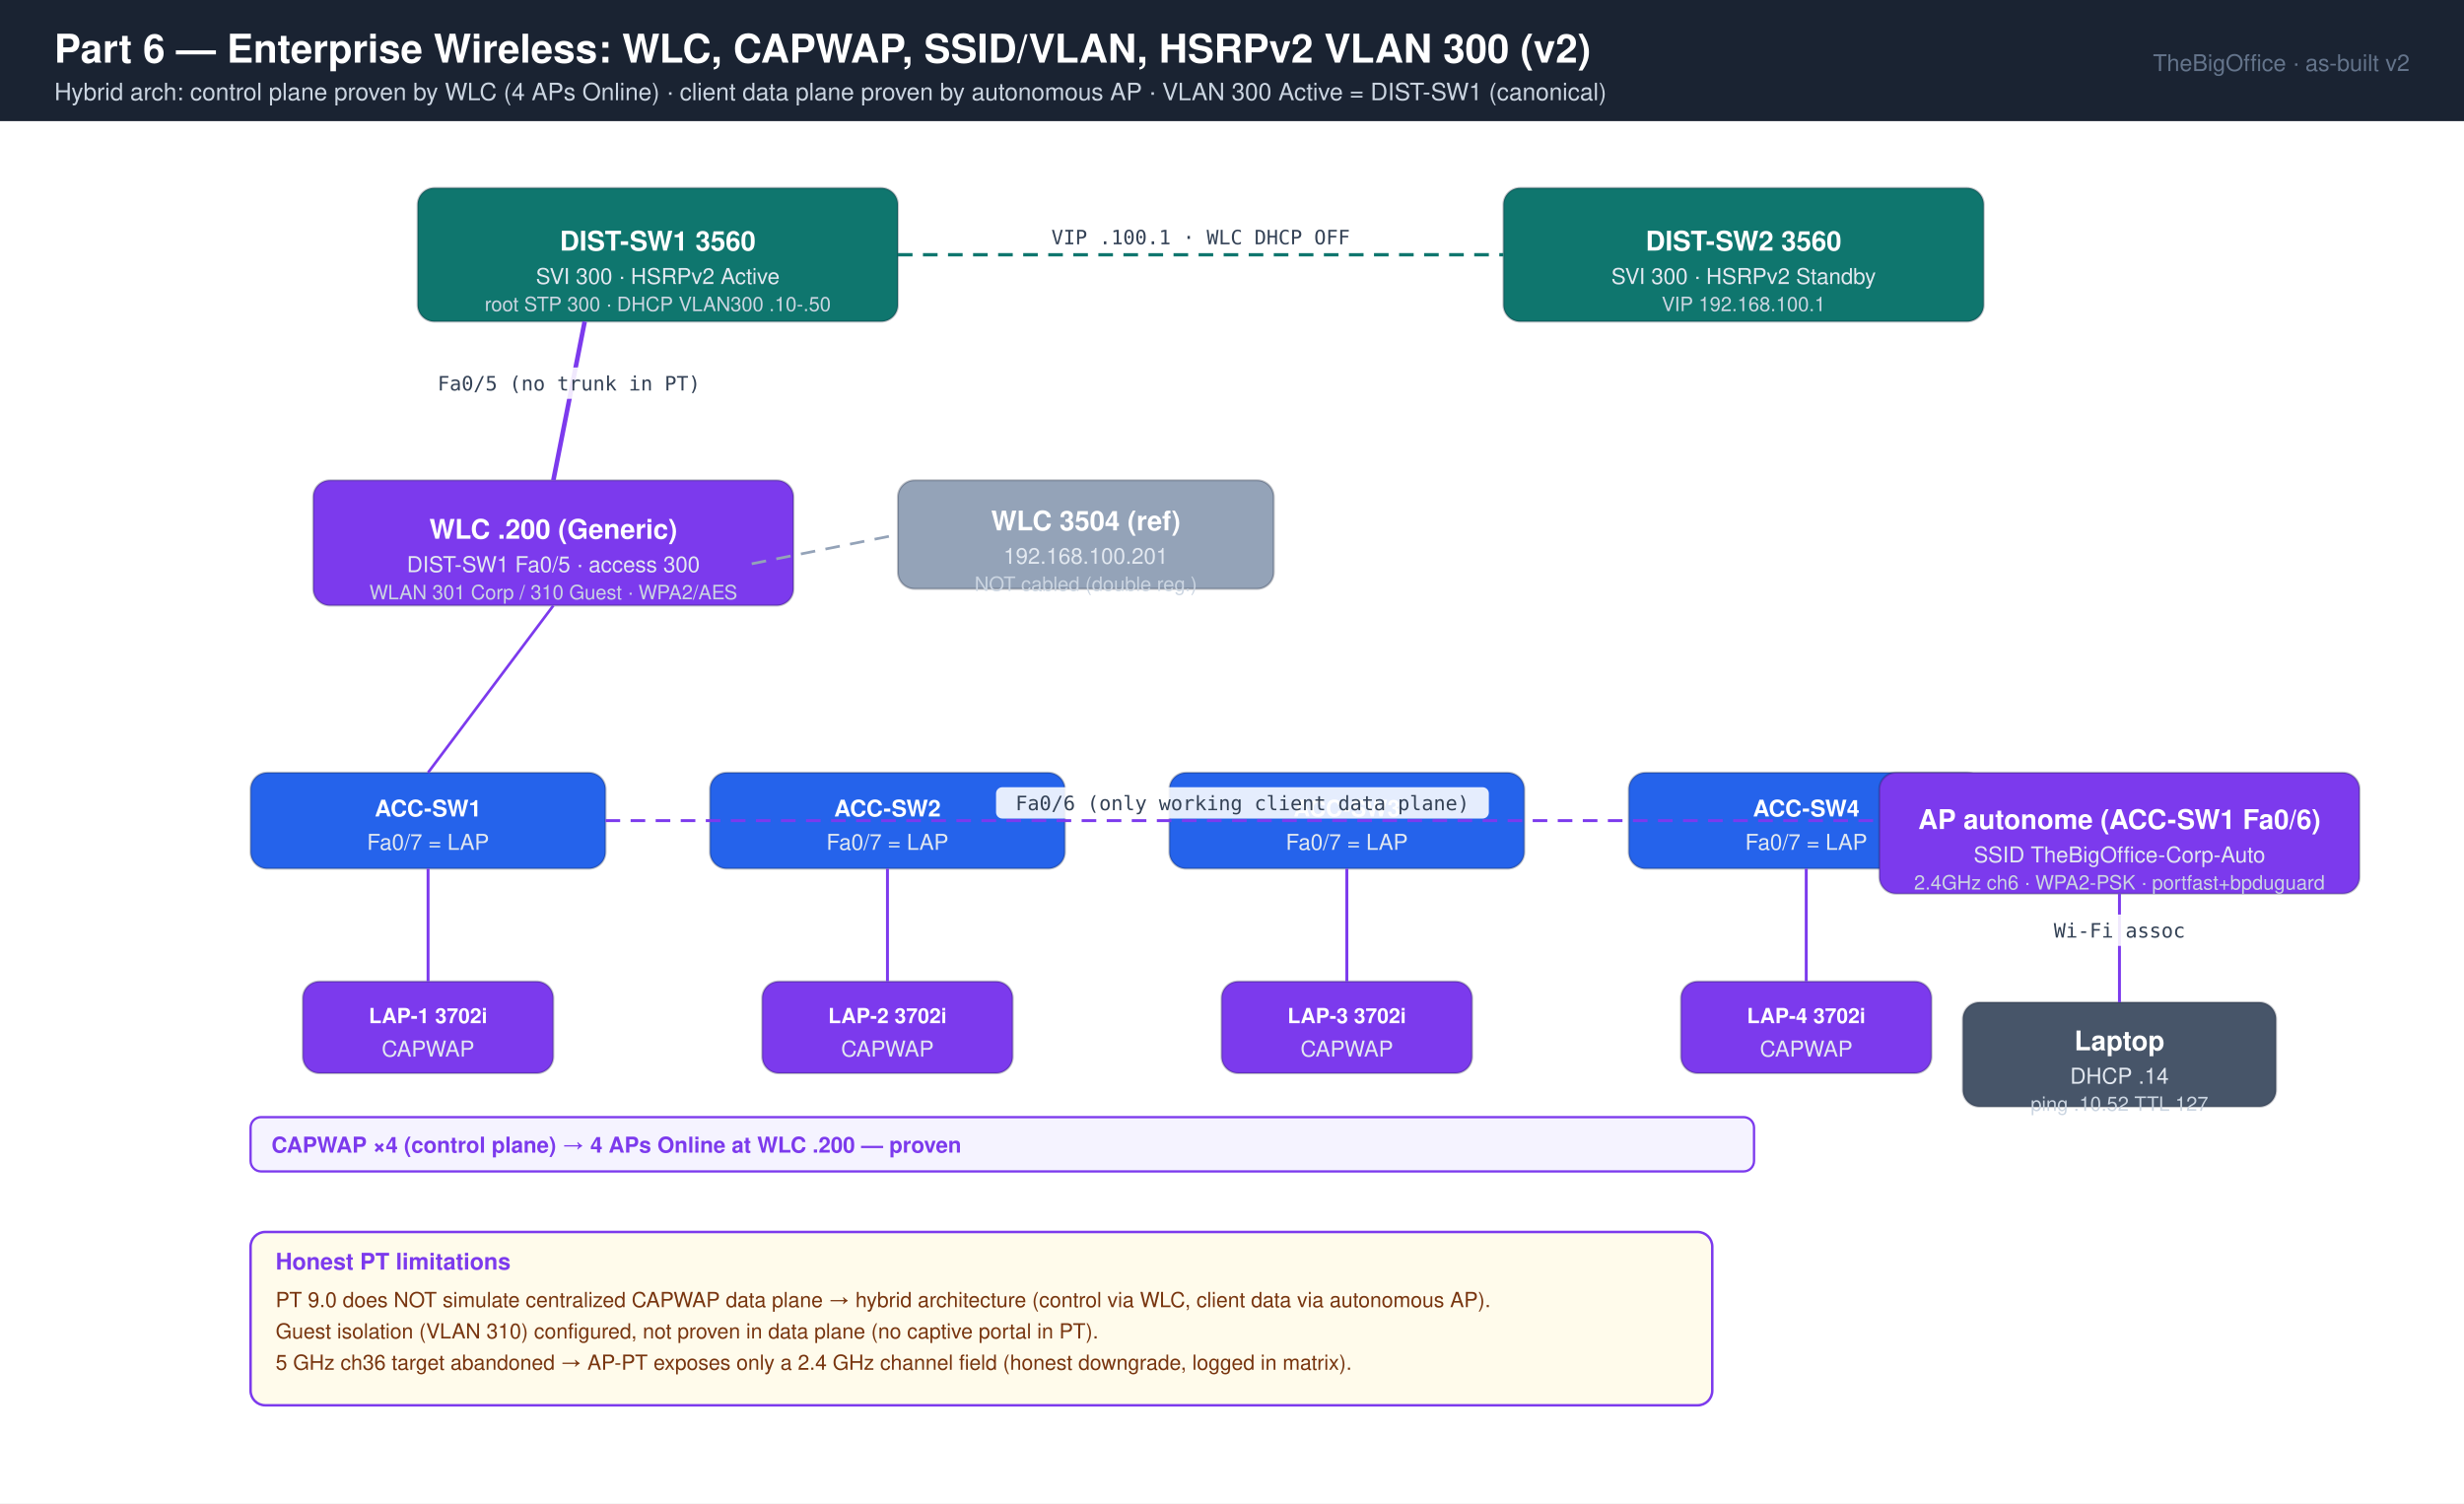
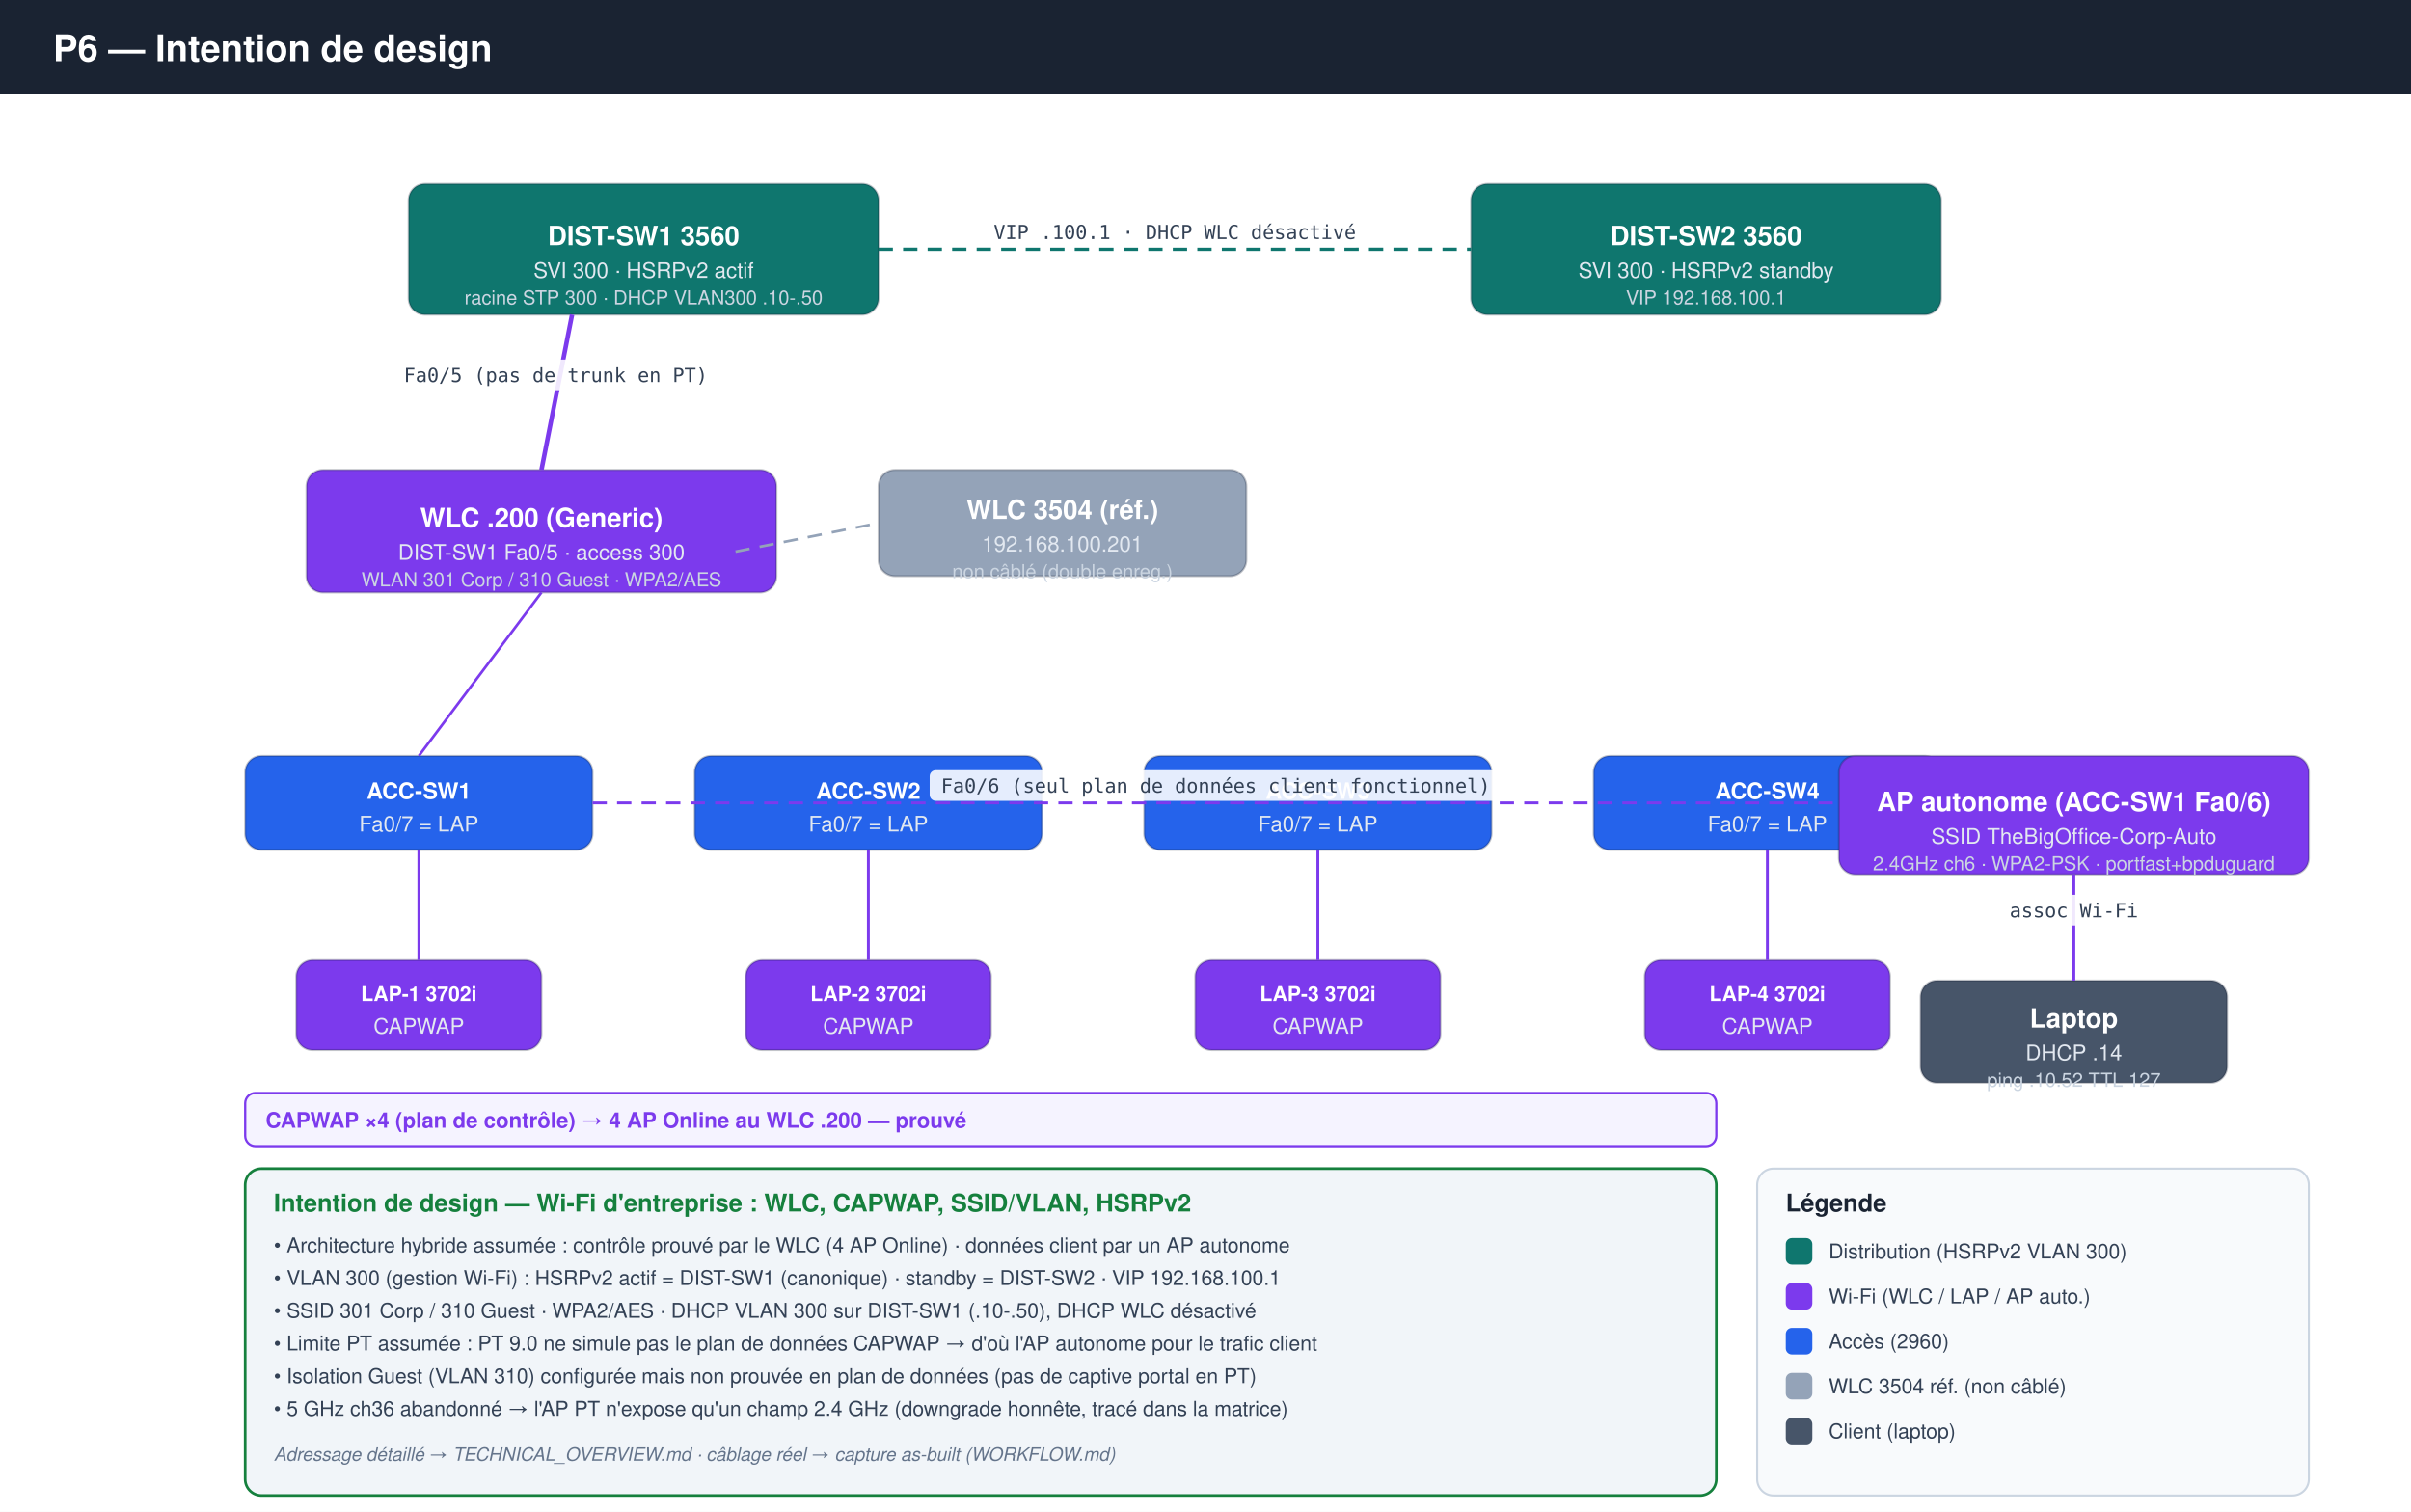
- <svg xmlns="http://www.w3.org/2000/svg" viewBox="0 0 1180 720">
-   <rect x="0" y="0" width="1180" height="720" fill="#ffffff" />
-   <rect x="0" y="0" width="1180" height="58" fill="#1a2332" />
-   <text x="26" y="30" fill="#ffffff" font-family="Segoe UI,Helvetica,Arial,sans-serif" font-size="19" font-weight="700">Part 6 — Enterprise Wireless: WLC, CAPWAP, SSID/VLAN, HSRPv2 VLAN 300 (v2)</text>
-   <text x="26" y="48" fill="#cbd5e1" font-family="Segoe UI,Helvetica,Arial,sans-serif" font-size="11.5">Hybrid arch: control plane proven by WLC (4 APs Online) · client data plane proven by autonomous AP · VLAN 300 Active = DIST-SW1 (canonical)</text>
-   <text x="1154" y="34" text-anchor="end" fill="#64748b" font-family="Segoe UI,Helvetica,Arial,sans-serif" font-size="11">TheBigOffice · as-built v2</text>
+ <svg xmlns="http://www.w3.org/2000/svg" viewBox="0 0 1180 740">
+   <rect x="0" y="0" width="1180" height="740" fill="#ffffff" />
+   <rect x="0" y="0" width="1180" height="46" fill="#1a2332" />
+   <text x="26" y="30" fill="#ffffff" font-family="Segoe UI,Helvetica,Arial,sans-serif" font-size="18" font-weight="700">P6 — Intention de design</text>
  <rect x="200" y="90" width="230" height="64" rx="8" fill="#0f766e" stroke="#0f172a" stroke-opacity="0.25" />
-   <text x="315.0" y="120.0" text-anchor="middle" fill="#ffffff" font-family="Segoe UI,Helvetica,Arial,sans-serif" font-size="13" font-weight="700">DIST-SW1 3560</text>
-   <text x="315.0" y="136.0" text-anchor="middle" fill="#e2e8f0" font-family="Segoe UI,Helvetica,Arial,sans-serif" font-size="10.5">SVI 300 · HSRPv2 Active</text>
-   <text x="315.0" y="149.0" text-anchor="middle" fill="#cbd5e1" font-family="Segoe UI,Helvetica,Arial,sans-serif" font-size="9.5">root STP 300 · DHCP VLAN300 .10-.50</text>
+   <text x="315" y="120" text-anchor="middle" fill="#ffffff" font-family="Segoe UI,Helvetica,Arial,sans-serif" font-size="13" font-weight="700">DIST-SW1 3560</text>
+   <text x="315" y="136" text-anchor="middle" fill="#e2e8f0" font-family="Segoe UI,Helvetica,Arial,sans-serif" font-size="10.5">SVI 300 · HSRPv2 actif</text>
+   <text x="315" y="149" text-anchor="middle" fill="#cbd5e1" font-family="Segoe UI,Helvetica,Arial,sans-serif" font-size="9.5">racine STP 300 · DHCP VLAN300 .10-.50</text>
  <rect x="720" y="90" width="230" height="64" rx="8" fill="#0f766e" stroke="#0f172a" stroke-opacity="0.25" />
-   <text x="835.0" y="120.0" text-anchor="middle" fill="#ffffff" font-family="Segoe UI,Helvetica,Arial,sans-serif" font-size="13" font-weight="700">DIST-SW2 3560</text>
-   <text x="835.0" y="136.0" text-anchor="middle" fill="#e2e8f0" font-family="Segoe UI,Helvetica,Arial,sans-serif" font-size="10.5">SVI 300 · HSRPv2 Standby</text>
-   <text x="835.0" y="149.0" text-anchor="middle" fill="#cbd5e1" font-family="Segoe UI,Helvetica,Arial,sans-serif" font-size="9.5">VIP 192.168.100.1</text>
+   <text x="835" y="120" text-anchor="middle" fill="#ffffff" font-family="Segoe UI,Helvetica,Arial,sans-serif" font-size="13" font-weight="700">DIST-SW2 3560</text>
+   <text x="835" y="136" text-anchor="middle" fill="#e2e8f0" font-family="Segoe UI,Helvetica,Arial,sans-serif" font-size="10.5">SVI 300 · HSRPv2 standby</text>
+   <text x="835" y="149" text-anchor="middle" fill="#cbd5e1" font-family="Segoe UI,Helvetica,Arial,sans-serif" font-size="9.5">VIP 192.168.100.1</text>
  <line x1="430" y1="122" x2="720" y2="122" stroke="#0f766e" stroke-width="1.6" stroke-dasharray="7 5" />
-   <rect x="496.0" y="106.0" width="158.0" height="15" rx="3" fill="#ffffff" fill-opacity="0.88" />
-   <text x="575.0" y="117.0" text-anchor="middle" fill="#334155" font-family="Consolas,Menlo,monospace" font-size="9.5">VIP .100.1 · WLC DHCP OFF</text>
+   <rect x="484" y="106" width="182" height="15" rx="3" fill="#ffffff" fill-opacity="0.88" />
+   <text x="575" y="117" text-anchor="middle" fill="#334155" font-family="Consolas,Menlo,monospace" font-size="9.5">VIP .100.1 · DHCP WLC désactivé</text>
  <rect x="150" y="230" width="230" height="60" rx="8" fill="#7c3aed" stroke="#0f172a" stroke-opacity="0.25" />
-   <text x="265.0" y="258.0" text-anchor="middle" fill="#ffffff" font-family="Segoe UI,Helvetica,Arial,sans-serif" font-size="13" font-weight="700">WLC .200 (Generic)</text>
-   <text x="265.0" y="274.0" text-anchor="middle" fill="#e2e8f0" font-family="Segoe UI,Helvetica,Arial,sans-serif" font-size="10.5">DIST-SW1 Fa0/5 · access 300</text>
-   <text x="265.0" y="287.0" text-anchor="middle" fill="#cbd5e1" font-family="Segoe UI,Helvetica,Arial,sans-serif" font-size="9.5">WLAN 301 Corp / 310 Guest · WPA2/AES</text>
+   <text x="265" y="258" text-anchor="middle" fill="#ffffff" font-family="Segoe UI,Helvetica,Arial,sans-serif" font-size="13" font-weight="700">WLC .200 (Generic)</text>
+   <text x="265" y="274" text-anchor="middle" fill="#e2e8f0" font-family="Segoe UI,Helvetica,Arial,sans-serif" font-size="10.5">DIST-SW1 Fa0/5 · access 300</text>
+   <text x="265" y="287" text-anchor="middle" fill="#cbd5e1" font-family="Segoe UI,Helvetica,Arial,sans-serif" font-size="9.5">WLAN 301 Corp / 310 Guest · WPA2/AES</text>
  <line x1="280" y1="154" x2="265" y2="230" stroke="#7c3aed" stroke-width="2.2" />
-   <rect x="202.5" y="176.0" width="140.0" height="15" rx="3" fill="#ffffff" fill-opacity="0.88" />
-   <text x="272.5" y="187.0" text-anchor="middle" fill="#334155" font-family="Consolas,Menlo,monospace" font-size="9.5">Fa0/5 (no trunk in PT)</text>
+   <rect x="202" y="176" width="140" height="15" rx="3" fill="#ffffff" fill-opacity="0.88" />
+   <text x="272" y="187" text-anchor="middle" fill="#334155" font-family="Consolas,Menlo,monospace" font-size="9.5">Fa0/5 (pas de trunk en PT)</text>
  <rect x="430" y="230" width="180" height="52" rx="8" fill="#94a3b8" stroke="#0f172a" stroke-opacity="0.25" />
-   <text x="520.0" y="254.0" text-anchor="middle" fill="#ffffff" font-family="Segoe UI,Helvetica,Arial,sans-serif" font-size="13" font-weight="700">WLC 3504 (ref)</text>
-   <text x="520.0" y="270.0" text-anchor="middle" fill="#e2e8f0" font-family="Segoe UI,Helvetica,Arial,sans-serif" font-size="10.5">192.168.100.201</text>
-   <text x="520.0" y="283.0" text-anchor="middle" fill="#cbd5e1" font-family="Segoe UI,Helvetica,Arial,sans-serif" font-size="9.5">NOT cabled (double reg.)</text>
+   <text x="520" y="254" text-anchor="middle" fill="#ffffff" font-family="Segoe UI,Helvetica,Arial,sans-serif" font-size="13" font-weight="700">WLC 3504 (réf.)</text>
+   <text x="520" y="270" text-anchor="middle" fill="#e2e8f0" font-family="Segoe UI,Helvetica,Arial,sans-serif" font-size="10.5">192.168.100.201</text>
+   <text x="520" y="283" text-anchor="middle" fill="#cbd5e1" font-family="Segoe UI,Helvetica,Arial,sans-serif" font-size="9.5">non câblé (double enreg.)</text>
  <line x1="360" y1="270" x2="430" y2="256" stroke="#94a3b8" stroke-width="1.3" stroke-dasharray="7 5" />
  <rect x="120" y="370" width="170" height="46" rx="8" fill="#2563eb" stroke="#0f172a" stroke-opacity="0.25" />
-   <text x="205.0" y="391.0" text-anchor="middle" fill="#ffffff" font-family="Segoe UI,Helvetica,Arial,sans-serif" font-size="11" font-weight="700">ACC-SW1</text>
-   <text x="205.0" y="407.0" text-anchor="middle" fill="#e2e8f0" font-family="Segoe UI,Helvetica,Arial,sans-serif" font-size="10.5">Fa0/7 = LAP</text>
+   <text x="205" y="391" text-anchor="middle" fill="#ffffff" font-family="Segoe UI,Helvetica,Arial,sans-serif" font-size="11" font-weight="700">ACC-SW1</text>
+   <text x="205" y="407" text-anchor="middle" fill="#e2e8f0" font-family="Segoe UI,Helvetica,Arial,sans-serif" font-size="10.5">Fa0/7 = LAP</text>
  <rect x="145" y="470" width="120" height="44" rx="8" fill="#7c3aed" stroke="#0f172a" stroke-opacity="0.25" />
-   <text x="205.0" y="490.0" text-anchor="middle" fill="#ffffff" font-family="Segoe UI,Helvetica,Arial,sans-serif" font-size="10" font-weight="700">LAP-1 3702i</text>
-   <text x="205.0" y="506.0" text-anchor="middle" fill="#e2e8f0" font-family="Segoe UI,Helvetica,Arial,sans-serif" font-size="10.5">CAPWAP</text>
+   <text x="205" y="490" text-anchor="middle" fill="#ffffff" font-family="Segoe UI,Helvetica,Arial,sans-serif" font-size="10" font-weight="700">LAP-1 3702i</text>
+   <text x="205" y="506" text-anchor="middle" fill="#e2e8f0" font-family="Segoe UI,Helvetica,Arial,sans-serif" font-size="10.5">CAPWAP</text>
  <line x1="205" y1="416" x2="205" y2="470" stroke="#7c3aed" stroke-width="1.4" />
  <rect x="340" y="370" width="170" height="46" rx="8" fill="#2563eb" stroke="#0f172a" stroke-opacity="0.25" />
-   <text x="425.0" y="391.0" text-anchor="middle" fill="#ffffff" font-family="Segoe UI,Helvetica,Arial,sans-serif" font-size="11" font-weight="700">ACC-SW2</text>
-   <text x="425.0" y="407.0" text-anchor="middle" fill="#e2e8f0" font-family="Segoe UI,Helvetica,Arial,sans-serif" font-size="10.5">Fa0/7 = LAP</text>
+   <text x="425" y="391" text-anchor="middle" fill="#ffffff" font-family="Segoe UI,Helvetica,Arial,sans-serif" font-size="11" font-weight="700">ACC-SW2</text>
+   <text x="425" y="407" text-anchor="middle" fill="#e2e8f0" font-family="Segoe UI,Helvetica,Arial,sans-serif" font-size="10.5">Fa0/7 = LAP</text>
  <rect x="365" y="470" width="120" height="44" rx="8" fill="#7c3aed" stroke="#0f172a" stroke-opacity="0.25" />
-   <text x="425.0" y="490.0" text-anchor="middle" fill="#ffffff" font-family="Segoe UI,Helvetica,Arial,sans-serif" font-size="10" font-weight="700">LAP-2 3702i</text>
-   <text x="425.0" y="506.0" text-anchor="middle" fill="#e2e8f0" font-family="Segoe UI,Helvetica,Arial,sans-serif" font-size="10.5">CAPWAP</text>
+   <text x="425" y="490" text-anchor="middle" fill="#ffffff" font-family="Segoe UI,Helvetica,Arial,sans-serif" font-size="10" font-weight="700">LAP-2 3702i</text>
+   <text x="425" y="506" text-anchor="middle" fill="#e2e8f0" font-family="Segoe UI,Helvetica,Arial,sans-serif" font-size="10.5">CAPWAP</text>
  <line x1="425" y1="416" x2="425" y2="470" stroke="#7c3aed" stroke-width="1.4" />
  <rect x="560" y="370" width="170" height="46" rx="8" fill="#2563eb" stroke="#0f172a" stroke-opacity="0.25" />
-   <text x="645.0" y="391.0" text-anchor="middle" fill="#ffffff" font-family="Segoe UI,Helvetica,Arial,sans-serif" font-size="11" font-weight="700">ACC-SW3</text>
-   <text x="645.0" y="407.0" text-anchor="middle" fill="#e2e8f0" font-family="Segoe UI,Helvetica,Arial,sans-serif" font-size="10.5">Fa0/7 = LAP</text>
+   <text x="645" y="391" text-anchor="middle" fill="#ffffff" font-family="Segoe UI,Helvetica,Arial,sans-serif" font-size="11" font-weight="700">ACC-SW3</text>
+   <text x="645" y="407" text-anchor="middle" fill="#e2e8f0" font-family="Segoe UI,Helvetica,Arial,sans-serif" font-size="10.5">Fa0/7 = LAP</text>
  <rect x="585" y="470" width="120" height="44" rx="8" fill="#7c3aed" stroke="#0f172a" stroke-opacity="0.25" />
-   <text x="645.0" y="490.0" text-anchor="middle" fill="#ffffff" font-family="Segoe UI,Helvetica,Arial,sans-serif" font-size="10" font-weight="700">LAP-3 3702i</text>
-   <text x="645.0" y="506.0" text-anchor="middle" fill="#e2e8f0" font-family="Segoe UI,Helvetica,Arial,sans-serif" font-size="10.5">CAPWAP</text>
+   <text x="645" y="490" text-anchor="middle" fill="#ffffff" font-family="Segoe UI,Helvetica,Arial,sans-serif" font-size="10" font-weight="700">LAP-3 3702i</text>
+   <text x="645" y="506" text-anchor="middle" fill="#e2e8f0" font-family="Segoe UI,Helvetica,Arial,sans-serif" font-size="10.5">CAPWAP</text>
  <line x1="645" y1="416" x2="645" y2="470" stroke="#7c3aed" stroke-width="1.4" />
  <rect x="780" y="370" width="170" height="46" rx="8" fill="#2563eb" stroke="#0f172a" stroke-opacity="0.25" />
-   <text x="865.0" y="391.0" text-anchor="middle" fill="#ffffff" font-family="Segoe UI,Helvetica,Arial,sans-serif" font-size="11" font-weight="700">ACC-SW4</text>
-   <text x="865.0" y="407.0" text-anchor="middle" fill="#e2e8f0" font-family="Segoe UI,Helvetica,Arial,sans-serif" font-size="10.5">Fa0/7 = LAP</text>
+   <text x="865" y="391" text-anchor="middle" fill="#ffffff" font-family="Segoe UI,Helvetica,Arial,sans-serif" font-size="11" font-weight="700">ACC-SW4</text>
+   <text x="865" y="407" text-anchor="middle" fill="#e2e8f0" font-family="Segoe UI,Helvetica,Arial,sans-serif" font-size="10.5">Fa0/7 = LAP</text>
  <rect x="805" y="470" width="120" height="44" rx="8" fill="#7c3aed" stroke="#0f172a" stroke-opacity="0.25" />
-   <text x="865.0" y="490.0" text-anchor="middle" fill="#ffffff" font-family="Segoe UI,Helvetica,Arial,sans-serif" font-size="10" font-weight="700">LAP-4 3702i</text>
-   <text x="865.0" y="506.0" text-anchor="middle" fill="#e2e8f0" font-family="Segoe UI,Helvetica,Arial,sans-serif" font-size="10.5">CAPWAP</text>
+   <text x="865" y="490" text-anchor="middle" fill="#ffffff" font-family="Segoe UI,Helvetica,Arial,sans-serif" font-size="10" font-weight="700">LAP-4 3702i</text>
+   <text x="865" y="506" text-anchor="middle" fill="#e2e8f0" font-family="Segoe UI,Helvetica,Arial,sans-serif" font-size="10.5">CAPWAP</text>
  <line x1="865" y1="416" x2="865" y2="470" stroke="#7c3aed" stroke-width="1.4" />
  <line x1="265" y1="290" x2="205" y2="370" stroke="#7c3aed" stroke-width="1.3" />
  <rect x="120" y="535" width="720" height="26" rx="5" fill="#f5f3ff" stroke="#7c3aed" stroke-width="1.1" />
-   <text x="130" y="552" text-anchor="start" fill="#7c3aed" font-family="Segoe UI,Helvetica,Arial,sans-serif" font-size="10.5" font-weight="700">CAPWAP ×4 (control plane) → 4 APs Online at WLC .200  —  proven</text>
+   <text x="130" y="552" fill="#7c3aed" font-family="Segoe UI,Helvetica,Arial,sans-serif" font-size="10.5" font-weight="700">CAPWAP ×4 (plan de contrôle) → 4 AP Online au WLC .200  —  prouvé</text>
  <rect x="900" y="370" width="230" height="58" rx="8" fill="#7c3aed" stroke="#0f172a" stroke-opacity="0.25" />
-   <text x="1015.0" y="397.0" text-anchor="middle" fill="#ffffff" font-family="Segoe UI,Helvetica,Arial,sans-serif" font-size="13" font-weight="700">AP autonome (ACC-SW1 Fa0/6)</text>
-   <text x="1015.0" y="413.0" text-anchor="middle" fill="#e2e8f0" font-family="Segoe UI,Helvetica,Arial,sans-serif" font-size="10.5">SSID TheBigOffice-Corp-Auto</text>
-   <text x="1015.0" y="426.0" text-anchor="middle" fill="#cbd5e1" font-family="Segoe UI,Helvetica,Arial,sans-serif" font-size="9.5">2.4GHz ch6 · WPA2-PSK · portfast+bpduguard</text>
+   <text x="1015" y="397" text-anchor="middle" fill="#ffffff" font-family="Segoe UI,Helvetica,Arial,sans-serif" font-size="13" font-weight="700">AP autonome (ACC-SW1 Fa0/6)</text>
+   <text x="1015" y="413" text-anchor="middle" fill="#e2e8f0" font-family="Segoe UI,Helvetica,Arial,sans-serif" font-size="10.5">SSID TheBigOffice-Corp-Auto</text>
+   <text x="1015" y="426" text-anchor="middle" fill="#cbd5e1" font-family="Segoe UI,Helvetica,Arial,sans-serif" font-size="9.5">2.4GHz ch6 · WPA2-PSK · portfast+bpduguard</text>
  <rect x="940" y="480" width="150" height="50" rx="8" fill="#475569" stroke="#0f172a" stroke-opacity="0.25" />
-   <text x="1015.0" y="503.0" text-anchor="middle" fill="#ffffff" font-family="Segoe UI,Helvetica,Arial,sans-serif" font-size="13" font-weight="700">Laptop</text>
-   <text x="1015.0" y="519.0" text-anchor="middle" fill="#e2e8f0" font-family="Segoe UI,Helvetica,Arial,sans-serif" font-size="10.5">DHCP .14</text>
-   <text x="1015.0" y="532.0" text-anchor="middle" fill="#cbd5e1" font-family="Segoe UI,Helvetica,Arial,sans-serif" font-size="9.5">ping .10.52 TTL 127</text>
+   <text x="1015" y="503" text-anchor="middle" fill="#ffffff" font-family="Segoe UI,Helvetica,Arial,sans-serif" font-size="13" font-weight="700">Laptop</text>
+   <text x="1015" y="519" text-anchor="middle" fill="#e2e8f0" font-family="Segoe UI,Helvetica,Arial,sans-serif" font-size="10.5">DHCP .14</text>
+   <text x="1015" y="532" text-anchor="middle" fill="#cbd5e1" font-family="Segoe UI,Helvetica,Arial,sans-serif" font-size="9.5">ping .10.52 TTL 127</text>
  <line x1="1015" y1="428" x2="1015" y2="480" stroke="#7c3aed" stroke-width="1.4" />
-   <rect x="978.0" y="438.0" width="74.0" height="15" rx="3" fill="#ffffff" fill-opacity="0.88" />
-   <text x="1015.0" y="449.0" text-anchor="middle" fill="#334155" font-family="Consolas,Menlo,monospace" font-size="9.5">Wi-Fi assoc</text>
+   <rect x="978" y="438" width="74" height="15" rx="3" fill="#ffffff" fill-opacity="0.88" />
+   <text x="1015" y="449" text-anchor="middle" fill="#334155" font-family="Consolas,Menlo,monospace" font-size="9.5">assoc Wi-Fi</text>
  <line x1="290" y1="393" x2="900" y2="393" stroke="#7c3aed" stroke-width="1.4" stroke-dasharray="7 5" />
-   <rect x="477.0" y="377.0" width="236.0" height="15" rx="3" fill="#ffffff" fill-opacity="0.88" />
-   <text x="595.0" y="388.0" text-anchor="middle" fill="#334155" font-family="Consolas,Menlo,monospace" font-size="9.5">Fa0/6 (only working client data plane)</text>
-   <rect x="120" y="590" width="700" height="83" rx="7" fill="#fffbeb" stroke="#7c3aed" stroke-width="1.2" />
-   <text x="132" y="608" text-anchor="start" fill="#7c3aed" font-family="Segoe UI,Helvetica,Arial,sans-serif" font-size="11" font-weight="700">Honest PT limitations</text>
-   <text x="132" y="626" text-anchor="start" fill="#78350f" font-family="Segoe UI,Helvetica,Arial,sans-serif" font-size="10" font-weight="400">PT 9.0 does NOT simulate centralized CAPWAP data plane → hybrid architecture (control via WLC, client data via autonomous AP).</text>
-   <text x="132" y="641" text-anchor="start" fill="#78350f" font-family="Segoe UI,Helvetica,Arial,sans-serif" font-size="10" font-weight="400">Guest isolation (VLAN 310) configured, not proven in data plane (no captive portal in PT).</text>
-   <text x="132" y="656" text-anchor="start" fill="#78350f" font-family="Segoe UI,Helvetica,Arial,sans-serif" font-size="10" font-weight="400">5 GHz ch36 target abandoned → AP-PT exposes only a 2.4 GHz channel field (honest downgrade, logged in matrix).</text>
+   <rect x="455" y="377" width="280" height="15" rx="3" fill="#ffffff" fill-opacity="0.88" />
+   <text x="595" y="388" text-anchor="middle" fill="#334155" font-family="Consolas,Menlo,monospace" font-size="9.5">Fa0/6 (seul plan de données client fonctionnel)</text>
+   <rect x="120" y="572" width="720" height="160" rx="8" fill="#f1f5f9" stroke="#15803d" stroke-width="1.3" />
+   <text x="134" y="593" fill="#15803d" font-family="Segoe UI,Helvetica,Arial,sans-serif" font-size="12" font-weight="700">Intention de design — Wi-Fi d'entreprise : WLC, CAPWAP, SSID/VLAN, HSRPv2</text>
+   <text x="134" y="613" fill="#334155" font-family="Segoe UI,Helvetica,Arial,sans-serif" font-size="10">• Architecture hybride assumée : contrôle prouvé par le WLC (4 AP Online) · données client par un AP autonome</text>
+   <text x="134" y="629" fill="#334155" font-family="Segoe UI,Helvetica,Arial,sans-serif" font-size="10">• VLAN 300 (gestion Wi-Fi) : HSRPv2 actif = DIST-SW1 (canonique) · standby = DIST-SW2 · VIP 192.168.100.1</text>
+   <text x="134" y="645" fill="#334155" font-family="Segoe UI,Helvetica,Arial,sans-serif" font-size="10">• SSID 301 Corp / 310 Guest · WPA2/AES · DHCP VLAN 300 sur DIST-SW1 (.10-.50), DHCP WLC désactivé</text>
+   <text x="134" y="661" fill="#334155" font-family="Segoe UI,Helvetica,Arial,sans-serif" font-size="10">• Limite PT assumée : PT 9.0 ne simule pas le plan de données CAPWAP → d'où l'AP autonome pour le trafic client</text>
+   <text x="134" y="677" fill="#334155" font-family="Segoe UI,Helvetica,Arial,sans-serif" font-size="10">• Isolation Guest (VLAN 310) configurée mais non prouvée en plan de données (pas de captive portal en PT)</text>
+   <text x="134" y="693" fill="#334155" font-family="Segoe UI,Helvetica,Arial,sans-serif" font-size="10">• 5 GHz ch36 abandonné → l'AP PT n'expose qu'un champ 2.4 GHz (downgrade honnête, tracé dans la matrice)</text>
+   <text x="134" y="715" fill="#64748b" font-family="Segoe UI,Helvetica,Arial,sans-serif" font-size="9" font-style="italic">Adressage détaillé → TECHNICAL_OVERVIEW.md · câblage réel → capture as-built (WORKFLOW.md)</text>
+   <rect x="860" y="572" width="270" height="160" rx="8" fill="#f8fafc" stroke="#cbd5e1" stroke-width="1" />
+   <text x="874" y="593" fill="#1a2332" font-family="Segoe UI,Helvetica,Arial,sans-serif" font-size="12" font-weight="700">Légende</text>
+   <rect x="874" y="606" width="13" height="13" rx="3" fill="#0f766e" />
+   <text x="895" y="616" fill="#334155" font-family="Segoe UI,Helvetica,Arial,sans-serif" font-size="10">Distribution (HSRPv2 VLAN 300)</text>
+   <rect x="874" y="628" width="13" height="13" rx="3" fill="#7c3aed" />
+   <text x="895" y="638" fill="#334155" font-family="Segoe UI,Helvetica,Arial,sans-serif" font-size="10">Wi-Fi (WLC / LAP / AP auto.)</text>
+   <rect x="874" y="650" width="13" height="13" rx="3" fill="#2563eb" />
+   <text x="895" y="660" fill="#334155" font-family="Segoe UI,Helvetica,Arial,sans-serif" font-size="10">Accès (2960)</text>
+   <rect x="874" y="672" width="13" height="13" rx="3" fill="#94a3b8" />
+   <text x="895" y="682" fill="#334155" font-family="Segoe UI,Helvetica,Arial,sans-serif" font-size="10">WLC 3504 réf. (non câblé)</text>
+   <rect x="874" y="694" width="13" height="13" rx="3" fill="#475569" />
+   <text x="895" y="704" fill="#334155" font-family="Segoe UI,Helvetica,Arial,sans-serif" font-size="10">Client (laptop)</text>
</svg>
